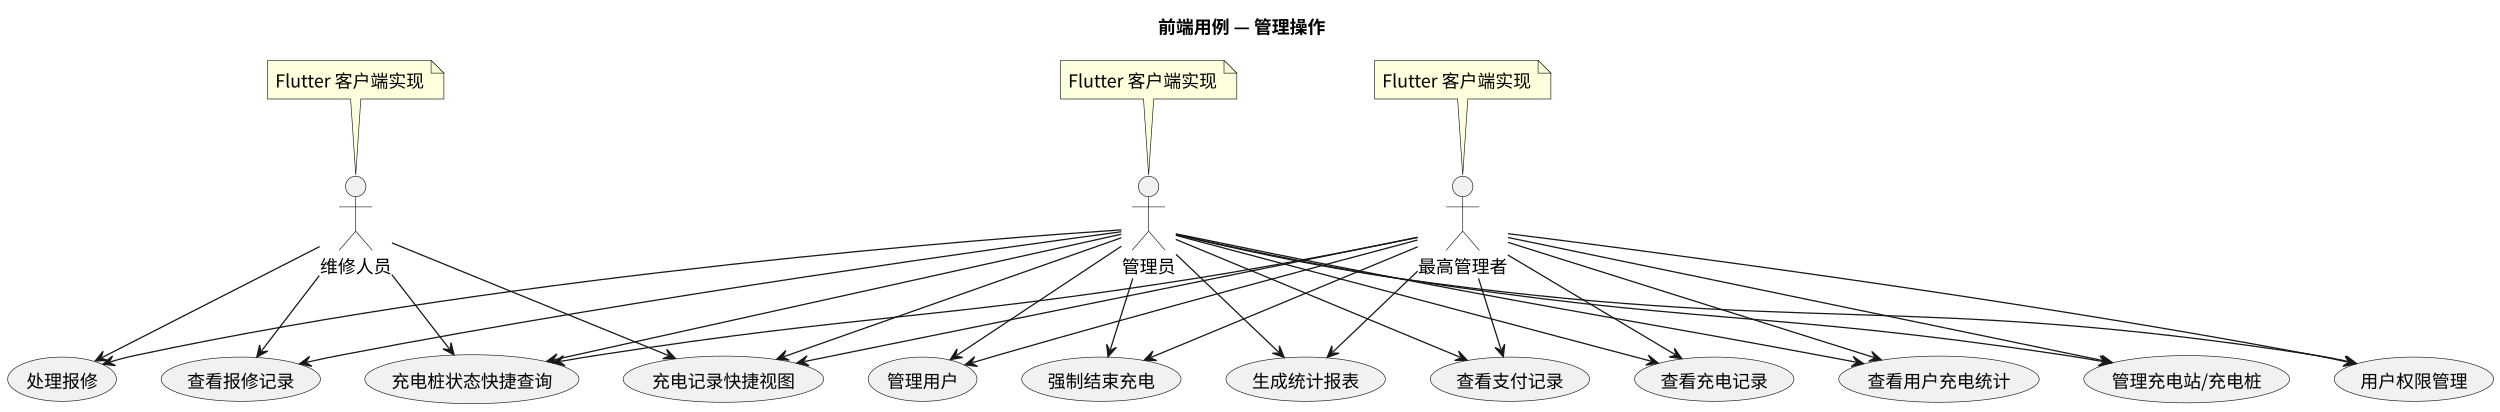
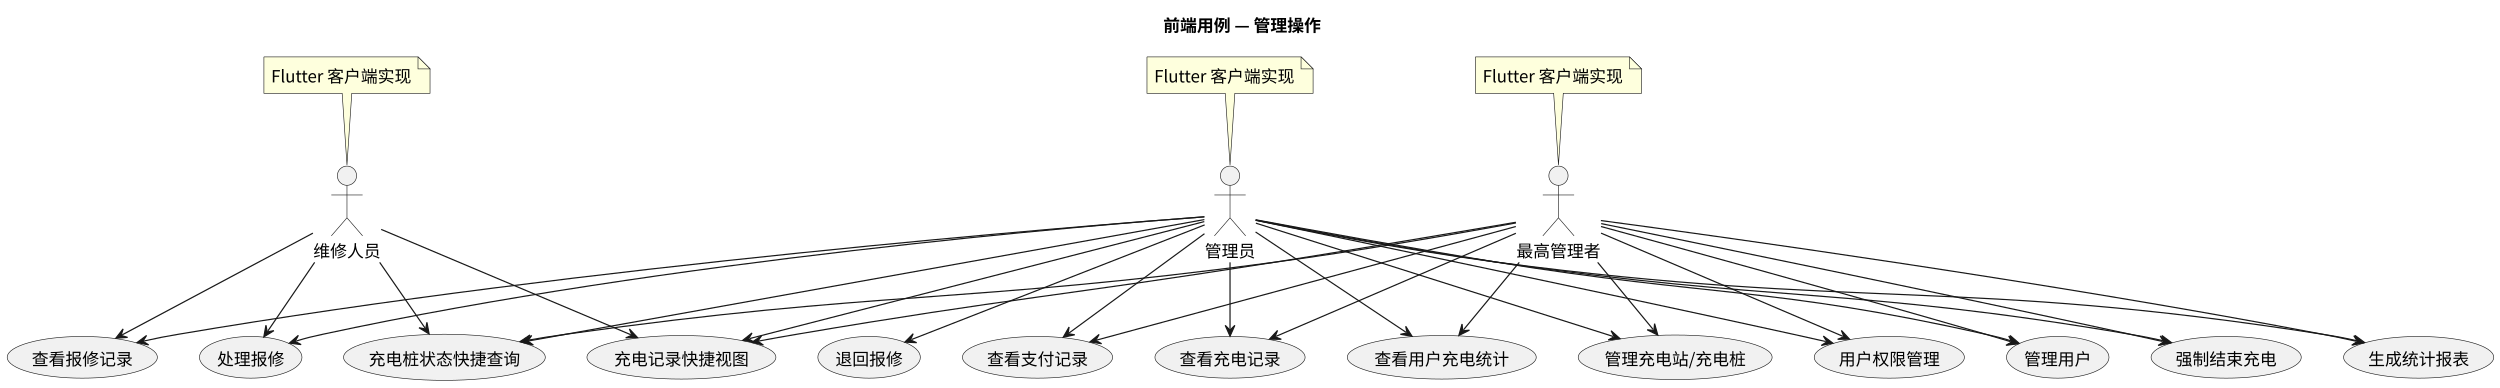
- <svg xmlns="http://www.w3.org/2000/svg" contentStyleType="text/css" data-diagram-type="DESCRIPTION" height="322px" preserveAspectRatio="none" style="width:1958px;height:322px;background:#FFFFFF;" version="1.1" viewBox="0 0 1958 322" width="1958px" zoomAndPan="magnify">
+ <svg xmlns="http://www.w3.org/2000/svg" contentStyleType="text/css" data-diagram-type="DESCRIPTION" height="322px" preserveAspectRatio="none" style="width:2078px;height:322px;background:#FFFFFF;" version="1.1" viewBox="0 0 2078 322" width="2078px" zoomAndPan="magnify">
  <defs />
  <g>
    <g class="title" data-source-line="3">
-       <text fill="#000000" font-family="Noto Sans CJK SC" font-size="14" font-weight="bold" lengthAdjust="spacing" textLength="131.067" x="906.963" y="26.24">前端用例 — 管理操作</text>
+       <text fill="#000000" font-family="Noto Sans CJK SC" font-size="14" font-weight="bold" lengthAdjust="spacing" textLength="131.067" x="966.863" y="26.24">前端用例 — 管理操作</text>
    </g>
    <g class="entity" data-entity="A" data-source-line="6" data-uid="ent0002" id="entity_A">
-       <ellipse cx="899.6" cy="146.052" fill="#F1F1F1" rx="8" ry="8" style="stroke:#181818;stroke-width:0.5;" />
-       <path d="M899.6,154.052 L899.6,181.052 M886.6,162.052 L912.6,162.052 M899.6,181.052 L886.6,196.052 M899.6,181.052 L912.6,196.052" fill="none" style="stroke:#181818;stroke-width:0.5;" />
-       <text fill="#000000" font-family="Noto Sans CJK SC" font-size="14" lengthAdjust="spacing" textLength="42" x="878.6" y="213.792">管理员</text>
+       <ellipse cx="1022.4" cy="146.052" fill="#F1F1F1" rx="8" ry="8" style="stroke:#181818;stroke-width:0.5;" />
+       <path d="M1022.4,154.052 L1022.4,181.052 M1009.4,162.052 L1035.4,162.052 M1022.4,181.052 L1009.4,196.052 M1022.4,181.052 L1035.4,196.052" fill="none" style="stroke:#181818;stroke-width:0.5;" />
+       <text fill="#000000" font-family="Noto Sans CJK SC" font-size="14" lengthAdjust="spacing" textLength="42" x="1001.4" y="213.792">管理员</text>
    </g>
    <g class="entity" data-entity="M" data-source-line="7" data-uid="ent0003" id="entity_M">
-       <ellipse cx="278.6" cy="146.052" fill="#F1F1F1" rx="8" ry="8" style="stroke:#181818;stroke-width:0.5;" />
-       <path d="M278.6,154.052 L278.6,181.052 M265.6,162.052 L291.6,162.052 M278.6,181.052 L265.6,196.052 M278.6,181.052 L291.6,196.052" fill="none" style="stroke:#181818;stroke-width:0.5;" />
-       <text fill="#000000" font-family="Noto Sans CJK SC" font-size="14" lengthAdjust="spacing" textLength="56" x="250.6" y="213.792">维修人员</text>
+       <ellipse cx="288.4" cy="146.052" fill="#F1F1F1" rx="8" ry="8" style="stroke:#181818;stroke-width:0.5;" />
+       <path d="M288.4,154.052 L288.4,181.052 M275.4,162.052 L301.4,162.052 M288.4,181.052 L275.4,196.052 M288.4,181.052 L301.4,196.052" fill="none" style="stroke:#181818;stroke-width:0.5;" />
+       <text fill="#000000" font-family="Noto Sans CJK SC" font-size="14" lengthAdjust="spacing" textLength="56" x="260.4" y="213.792">维修人员</text>
    </g>
    <g class="entity" data-entity="SA" data-source-line="8" data-uid="ent0004" id="entity_SA">
-       <ellipse cx="1145.6" cy="146.052" fill="#F1F1F1" rx="8" ry="8" style="stroke:#181818;stroke-width:0.5;" />
-       <path d="M1145.6,154.052 L1145.6,181.052 M1132.6,162.052 L1158.6,162.052 M1145.6,181.052 L1132.6,196.052 M1145.6,181.052 L1158.6,196.052" fill="none" style="stroke:#181818;stroke-width:0.5;" />
-       <text fill="#000000" font-family="Noto Sans CJK SC" font-size="14" lengthAdjust="spacing" textLength="70" x="1110.6" y="213.792">最高管理者</text>
+       <ellipse cx="1295.4" cy="146.052" fill="#F1F1F1" rx="8" ry="8" style="stroke:#181818;stroke-width:0.5;" />
+       <path d="M1295.4,154.052 L1295.4,181.052 M1282.4,162.052 L1308.4,162.052 M1295.4,181.052 L1282.4,196.052 M1295.4,181.052 L1308.4,196.052" fill="none" style="stroke:#181818;stroke-width:0.5;" />
+       <text fill="#000000" font-family="Noto Sans CJK SC" font-size="14" lengthAdjust="spacing" textLength="70" x="1260.4" y="213.792">最高管理者</text>
    </g>
    <g class="entity" data-entity="GMN5" data-source-line="10" data-uid="ent0006" id="entity_GMN5">
-       <path d="M830.56,47.272 L830.56,77.544 A0,0 0 0 0 830.56,77.544 L895.6,77.544 L899.6,137.172 L903.6,77.544 L968.641,77.544 A0,0 0 0 0 968.641,77.544 L968.641,57.272 L958.641,47.272 L830.56,47.272 A0,0 0 0 0 830.56,47.272" fill="#FEFFDD" style="stroke:#181818;stroke-width:0.5;" />
-       <path d="M958.641,47.272 L958.641,57.272 L968.641,57.272 L958.641,47.272" fill="#FEFFDD" style="stroke:#181818;stroke-width:0.5;" />
-       <text fill="#000000" font-family="Noto Sans CJK SC" font-size="14" lengthAdjust="spacing" textLength="117.082" x="836.56" y="68.512">Flutter 客户端实现</text>
+       <path d="M953.36,47.272 L953.36,77.544 A0,0 0 0 0 953.36,77.544 L1018.4,77.544 L1022.4,137.172 L1026.4,77.544 L1091.441,77.544 A0,0 0 0 0 1091.441,77.544 L1091.441,57.272 L1081.441,47.272 L953.36,47.272 A0,0 0 0 0 953.36,47.272" fill="#FEFFDD" style="stroke:#181818;stroke-width:0.5;" />
+       <path d="M1081.441,47.272 L1081.441,57.272 L1091.441,57.272 L1081.441,47.272" fill="#FEFFDD" style="stroke:#181818;stroke-width:0.5;" />
+       <text fill="#000000" font-family="Noto Sans CJK SC" font-size="14" lengthAdjust="spacing" textLength="117.082" x="959.36" y="68.512">Flutter 客户端实现</text>
    </g>
    <g class="entity" data-entity="GMN8" data-source-line="11" data-uid="ent0009" id="entity_GMN8">
-       <path d="M209.56,47.272 L209.56,77.544 A0,0 0 0 0 209.56,77.544 L274.6,77.544 L278.6,137.172 L282.6,77.544 L347.642,77.544 A0,0 0 0 0 347.642,77.544 L347.642,57.272 L337.642,47.272 L209.56,47.272 A0,0 0 0 0 209.56,47.272" fill="#FEFFDD" style="stroke:#181818;stroke-width:0.5;" />
-       <path d="M337.642,47.272 L337.642,57.272 L347.642,57.272 L337.642,47.272" fill="#FEFFDD" style="stroke:#181818;stroke-width:0.5;" />
-       <text fill="#000000" font-family="Noto Sans CJK SC" font-size="14" lengthAdjust="spacing" textLength="117.082" x="215.56" y="68.512">Flutter 客户端实现</text>
+       <path d="M219.36,47.272 L219.36,77.544 A0,0 0 0 0 219.36,77.544 L284.4,77.544 L288.4,137.172 L292.4,77.544 L357.442,77.544 A0,0 0 0 0 357.442,77.544 L357.442,57.272 L347.442,47.272 L219.36,47.272 A0,0 0 0 0 219.36,47.272" fill="#FEFFDD" style="stroke:#181818;stroke-width:0.5;" />
+       <path d="M347.442,47.272 L347.442,57.272 L357.442,57.272 L347.442,47.272" fill="#FEFFDD" style="stroke:#181818;stroke-width:0.5;" />
+       <text fill="#000000" font-family="Noto Sans CJK SC" font-size="14" lengthAdjust="spacing" textLength="117.082" x="225.36" y="68.512">Flutter 客户端实现</text>
    </g>
    <g class="entity" data-entity="GMN11" data-source-line="12" data-uid="ent0012" id="entity_GMN11">
-       <path d="M1076.56,47.272 L1076.56,77.544 A0,0 0 0 0 1076.56,77.544 L1141.6,77.544 L1145.6,137.172 L1149.6,77.544 L1214.641,77.544 A0,0 0 0 0 1214.641,77.544 L1214.641,57.272 L1204.641,47.272 L1076.56,47.272 A0,0 0 0 0 1076.56,47.272" fill="#FEFFDD" style="stroke:#181818;stroke-width:0.5;" />
-       <path d="M1204.641,47.272 L1204.641,57.272 L1214.641,57.272 L1204.641,47.272" fill="#FEFFDD" style="stroke:#181818;stroke-width:0.5;" />
-       <text fill="#000000" font-family="Noto Sans CJK SC" font-size="14" lengthAdjust="spacing" textLength="117.082" x="1082.56" y="68.512">Flutter 客户端实现</text>
+       <path d="M1226.36,47.272 L1226.36,77.544 A0,0 0 0 0 1226.36,77.544 L1291.4,77.544 L1295.4,137.172 L1299.4,77.544 L1364.441,77.544 A0,0 0 0 0 1364.441,77.544 L1364.441,57.272 L1354.441,47.272 L1226.36,47.272 A0,0 0 0 0 1226.36,47.272" fill="#FEFFDD" style="stroke:#181818;stroke-width:0.5;" />
+       <path d="M1354.441,47.272 L1354.441,57.272 L1364.441,57.272 L1354.441,47.272" fill="#FEFFDD" style="stroke:#181818;stroke-width:0.5;" />
+       <text fill="#000000" font-family="Noto Sans CJK SC" font-size="14" lengthAdjust="spacing" textLength="117.082" x="1232.36" y="68.512">Flutter 客户端实现</text>
    </g>
    <g class="entity" data-entity="HR" data-source-line="14" data-uid="ent0014" id="entity_HR">
-       <ellipse cx="48.598" cy="296.996" fill="#F1F1F1" rx="42.598" ry="17.334" style="stroke:#181818;stroke-width:0.5;" />
-       <text fill="#000000" font-family="Noto Sans CJK SC" font-size="14" lengthAdjust="spacing" textLength="56" x="20.598" y="303.632">处理报修</text>
+       <ellipse cx="208.398" cy="296.996" fill="#F1F1F1" rx="42.598" ry="17.334" style="stroke:#181818;stroke-width:0.5;" />
+       <text fill="#000000" font-family="Noto Sans CJK SC" font-size="14" lengthAdjust="spacing" textLength="56" x="180.398" y="303.632">处理报修</text>
    </g>
    <g class="entity" data-entity="MM" data-source-line="15" data-uid="ent0015" id="entity_MM">
-       <ellipse cx="1712.604" cy="296.989" fill="#F1F1F1" rx="80.584" ry="18.517" style="stroke:#181818;stroke-width:0.5;" />
-       <text fill="#000000" font-family="Noto Sans CJK SC" font-size="14" lengthAdjust="spacing" textLength="117.487" x="1653.86" y="303.625">管理充电站/充电桩</text>
+       <ellipse cx="1392.404" cy="296.989" fill="#F1F1F1" rx="80.584" ry="18.517" style="stroke:#181818;stroke-width:0.5;" />
+       <text fill="#000000" font-family="Noto Sans CJK SC" font-size="14" lengthAdjust="spacing" textLength="117.487" x="1333.66" y="303.625">管理充电站/充电桩</text>
    </g>
    <g class="entity" data-entity="PM" data-source-line="16" data-uid="ent0016" id="entity_PM">
-       <ellipse cx="1890.597" cy="296.996" fill="#F1F1F1" rx="62.397" ry="17.334" style="stroke:#181818;stroke-width:0.5;" />
-       <text fill="#000000" font-family="Noto Sans CJK SC" font-size="14" lengthAdjust="spacing" textLength="84" x="1848.597" y="303.632">用户权限管理</text>
+       <ellipse cx="1570.397" cy="296.996" fill="#F1F1F1" rx="62.397" ry="17.334" style="stroke:#181818;stroke-width:0.5;" />
+       <text fill="#000000" font-family="Noto Sans CJK SC" font-size="14" lengthAdjust="spacing" textLength="84" x="1528.397" y="303.632">用户权限管理</text>
    </g>
    <g class="entity" data-entity="MU" data-source-line="17" data-uid="ent0017" id="entity_MU">
-       <ellipse cx="722.598" cy="296.996" fill="#F1F1F1" rx="42.598" ry="17.334" style="stroke:#181818;stroke-width:0.5;" />
-       <text fill="#000000" font-family="Noto Sans CJK SC" font-size="14" lengthAdjust="spacing" textLength="56" x="694.598" y="303.632">管理用户</text>
+       <ellipse cx="1710.398" cy="296.996" fill="#F1F1F1" rx="42.598" ry="17.334" style="stroke:#181818;stroke-width:0.5;" />
+       <text fill="#000000" font-family="Noto Sans CJK SC" font-size="14" lengthAdjust="spacing" textLength="56" x="1682.398" y="303.632">管理用户</text>
    </g>
    <g class="entity" data-entity="FSC" data-source-line="18" data-uid="ent0018" id="entity_FSC">
-       <ellipse cx="862.597" cy="296.996" fill="#F1F1F1" rx="62.397" ry="17.334" style="stroke:#181818;stroke-width:0.5;" />
-       <text fill="#000000" font-family="Noto Sans CJK SC" font-size="14" lengthAdjust="spacing" textLength="84" x="820.597" y="303.632">强制结束充电</text>
+       <ellipse cx="1850.397" cy="296.996" fill="#F1F1F1" rx="62.397" ry="17.334" style="stroke:#181818;stroke-width:0.5;" />
+       <text fill="#000000" font-family="Noto Sans CJK SC" font-size="14" lengthAdjust="spacing" textLength="84" x="1808.397" y="303.632">强制结束充电</text>
    </g>
    <g class="entity" data-entity="GS" data-source-line="19" data-uid="ent0019" id="entity_GS">
-       <ellipse cx="1022.597" cy="296.996" fill="#F1F1F1" rx="62.397" ry="17.334" style="stroke:#181818;stroke-width:0.5;" />
-       <text fill="#000000" font-family="Noto Sans CJK SC" font-size="14" lengthAdjust="spacing" textLength="84" x="980.597" y="303.632">生成统计报表</text>
+       <ellipse cx="2010.397" cy="296.996" fill="#F1F1F1" rx="62.397" ry="17.334" style="stroke:#181818;stroke-width:0.5;" />
+       <text fill="#000000" font-family="Noto Sans CJK SC" font-size="14" lengthAdjust="spacing" textLength="84" x="1968.397" y="303.632">生成统计报表</text>
    </g>
    <g class="entity" data-entity="QC" data-source-line="20" data-uid="ent0020" id="entity_QC">
-       <ellipse cx="369.604" cy="296.993" fill="#F1F1F1" rx="83.854" ry="19.171" style="stroke:#181818;stroke-width:0.5;" />
-       <text fill="#000000" font-family="Noto Sans CJK SC" font-size="14" lengthAdjust="spacing" textLength="125.999" x="306.604" y="303.629">充电桩状态快捷查询</text>
+       <ellipse cx="369.404" cy="296.993" fill="#F1F1F1" rx="83.854" ry="19.171" style="stroke:#181818;stroke-width:0.5;" />
+       <text fill="#000000" font-family="Noto Sans CJK SC" font-size="14" lengthAdjust="spacing" textLength="125.999" x="306.404" y="303.629">充电桩状态快捷查询</text>
    </g>
    <g class="entity" data-entity="VR" data-source-line="21" data-uid="ent0021" id="entity_VR">
-       <ellipse cx="188.597" cy="296.996" fill="#F1F1F1" rx="62.397" ry="17.334" style="stroke:#181818;stroke-width:0.5;" />
-       <text fill="#000000" font-family="Noto Sans CJK SC" font-size="14" lengthAdjust="spacing" textLength="84" x="146.597" y="303.632">查看报修记录</text>
+       <ellipse cx="68.397" cy="296.996" fill="#F1F1F1" rx="62.397" ry="17.334" style="stroke:#181818;stroke-width:0.5;" />
+       <text fill="#000000" font-family="Noto Sans CJK SC" font-size="14" lengthAdjust="spacing" textLength="84" x="26.397" y="303.632">查看报修记录</text>
    </g>
    <g class="entity" data-entity="VPR" data-source-line="22" data-uid="ent0022" id="entity_VPR">
-       <ellipse cx="1182.597" cy="296.996" fill="#F1F1F1" rx="62.397" ry="17.334" style="stroke:#181818;stroke-width:0.5;" />
-       <text fill="#000000" font-family="Noto Sans CJK SC" font-size="14" lengthAdjust="spacing" textLength="84" x="1140.597" y="303.632">查看支付记录</text>
+       <ellipse cx="862.397" cy="296.996" fill="#F1F1F1" rx="62.397" ry="17.334" style="stroke:#181818;stroke-width:0.5;" />
+       <text fill="#000000" font-family="Noto Sans CJK SC" font-size="14" lengthAdjust="spacing" textLength="84" x="820.397" y="303.632">查看支付记录</text>
    </g>
    <g class="entity" data-entity="VCR" data-source-line="23" data-uid="ent0023" id="entity_VCR">
-       <ellipse cx="1342.597" cy="296.996" fill="#F1F1F1" rx="62.397" ry="17.334" style="stroke:#181818;stroke-width:0.5;" />
-       <text fill="#000000" font-family="Noto Sans CJK SC" font-size="14" lengthAdjust="spacing" textLength="84" x="1300.597" y="303.632">查看充电记录</text>
+       <ellipse cx="1022.397" cy="296.996" fill="#F1F1F1" rx="62.397" ry="17.334" style="stroke:#181818;stroke-width:0.5;" />
+       <text fill="#000000" font-family="Noto Sans CJK SC" font-size="14" lengthAdjust="spacing" textLength="84" x="980.397" y="303.632">查看充电记录</text>
    </g>
    <g class="entity" data-entity="QV" data-source-line="24" data-uid="ent0024" id="entity_QV">
-       <ellipse cx="566.598" cy="296.987" fill="#F1F1F1" rx="78.528" ry="18.105" style="stroke:#181818;stroke-width:0.5;" />
-       <text fill="#000000" font-family="Noto Sans CJK SC" font-size="14" lengthAdjust="spacing" textLength="111.999" x="510.598" y="303.623">充电记录快捷视图</text>
+       <ellipse cx="566.398" cy="296.987" fill="#F1F1F1" rx="78.528" ry="18.105" style="stroke:#181818;stroke-width:0.5;" />
+       <text fill="#000000" font-family="Noto Sans CJK SC" font-size="14" lengthAdjust="spacing" textLength="111.999" x="510.398" y="303.623">充电记录快捷视图</text>
    </g>
    <g class="entity" data-entity="UCS" data-source-line="25" data-uid="ent0025" id="entity_UCS">
-       <ellipse cx="1518.598" cy="296.987" fill="#F1F1F1" rx="78.528" ry="18.105" style="stroke:#181818;stroke-width:0.5;" />
-       <text fill="#000000" font-family="Noto Sans CJK SC" font-size="14" lengthAdjust="spacing" textLength="111.999" x="1462.598" y="303.623">查看用户充电统计</text>
+       <ellipse cx="1198.398" cy="296.987" fill="#F1F1F1" rx="78.528" ry="18.105" style="stroke:#181818;stroke-width:0.5;" />
+       <text fill="#000000" font-family="Noto Sans CJK SC" font-size="14" lengthAdjust="spacing" textLength="111.999" x="1142.398" y="303.623">查看用户充电统计</text>
    </g>
-     <g class="link" data-entity-1="A" data-entity-2="HR" data-source-line="27" data-uid="lnk26" id="link_A_HR">
-       <path d="M878.29,180.022 C785.8,186.122 410.15,213.742 108.6,277.822 C99.44,279.762 95.411,280.707 86.461,283.427" fill="none" id="A-to-HR" style="stroke:#181818;stroke-width:1;" />
-       <polygon fill="#181818" points="80.72,285.172,90.494,286.382,85.504,283.718,88.168,278.728,80.72,285.172" style="stroke:#181818;stroke-width:1;" />
+     <g class="entity" data-entity="RR" data-source-line="26" data-uid="ent0026" id="entity_RR">
+       <ellipse cx="722.398" cy="296.996" fill="#F1F1F1" rx="42.598" ry="17.334" style="stroke:#181818;stroke-width:0.5;" />
+       <text fill="#000000" font-family="Noto Sans CJK SC" font-size="14" lengthAdjust="spacing" textLength="56" x="694.398" y="303.632">退回报修</text>
    </g>
-     <g class="link" data-entity-1="A" data-entity-2="VR" data-source-line="28" data-uid="lnk27" id="link_A_VR">
-       <path d="M878.26,181.502 C797.99,192.222 506.56,232.162 268.6,277.822 C257.55,279.942 251.553,281.164 240.453,283.664" fill="none" id="A-to-VR" style="stroke:#181818;stroke-width:1;" />
-       <polygon fill="#181818" points="234.6,284.982,244.259,286.907,239.478,283.883,242.501,279.102,234.6,284.982" style="stroke:#181818;stroke-width:1;" />
+     <g class="link" data-entity-1="A" data-entity-2="HR" data-source-line="28" data-uid="lnk27" id="link_A_HR">
+       <path d="M1001.19,180.192 C911.52,186.852 554.92,216.032 268.4,277.822 C259.25,279.792 255.212,280.751 246.272,283.461" fill="none" id="A-to-HR" style="stroke:#181818;stroke-width:1;" />
+       <polygon fill="#181818" points="240.53,285.202,250.303,286.419,245.315,283.751,247.983,278.763,240.53,285.202" style="stroke:#181818;stroke-width:1;" />
    </g>
-     <g class="link" data-entity-1="A" data-entity-2="MM" data-source-line="29" data-uid="lnk28" id="link_A_MM">
-       <path d="M921.02,183.622 C956.67,191.702 1030.47,207.832 1093.6,217.822 C1323.82,254.232 1384.09,243.222 1614.6,277.822 C1627,279.682 1634.337,280.88 1646.947,283.17" fill="none" id="A-to-MM" style="stroke:#181818;stroke-width:1;" />
-       <polygon fill="#181818" points="1652.85,284.242,1644.71,278.698,1647.93,283.349,1643.28,286.569,1652.85,284.242" style="stroke:#181818;stroke-width:1;" />
+     <g class="link" data-entity-1="A" data-entity-2="VR" data-source-line="29" data-uid="lnk28" id="link_A_VR">
+       <path d="M1000.98,180.232 C902.79,187.532 486.02,220.512 148.4,277.822 C137.16,279.732 130.993,280.893 119.763,283.423" fill="none" id="A-to-VR" style="stroke:#181818;stroke-width:1;" />
+       <polygon fill="#181818" points="113.91,284.742,123.569,286.666,118.788,283.643,121.811,278.862,113.91,284.742" style="stroke:#181818;stroke-width:1;" />
    </g>
-     <g class="link" data-entity-1="A" data-entity-2="PM" data-source-line="30" data-uid="lnk29" id="link_A_PM">
-       <path d="M920.99,183.842 C956.59,192.242 1030.33,208.822 1093.6,217.822 C1410.19,262.842 1494.57,228.952 1810.6,277.822 C1822,279.582 1828.336,280.737 1839.686,283.287" fill="none" id="A-to-PM" style="stroke:#181818;stroke-width:1;" />
-       <polygon fill="#181818" points="1845.54,284.602,1837.636,278.726,1840.662,283.506,1835.882,286.532,1845.54,284.602" style="stroke:#181818;stroke-width:1;" />
+     <g class="link" data-entity-1="A" data-entity-2="MM" data-source-line="30" data-uid="lnk29" id="link_A_MM">
+       <path d="M1043.89,185.502 C1102.5,204.082 1260.361,254.128 1340.811,279.638" fill="none" id="A-to-MM" style="stroke:#181818;stroke-width:1;" />
+       <polygon fill="#181818" points="1346.53,281.452,1339.16,274.919,1341.764,279.941,1336.742,282.545,1346.53,281.452" style="stroke:#181818;stroke-width:1;" />
    </g>
-     <g class="link" data-entity-1="A" data-entity-2="MU" data-source-line="31" data-uid="lnk30" id="link_A_MU">
-       <path d="M878.25,192.832 C844.32,215.322 783.451,255.657 749.301,278.297" fill="none" id="A-to-MU" style="stroke:#181818;stroke-width:1;" />
-       <polygon fill="#181818" points="744.3,281.612,754.011,279.973,748.467,278.849,749.591,273.305,744.3,281.612" style="stroke:#181818;stroke-width:1;" />
+     <g class="link" data-entity-1="A" data-entity-2="PM" data-source-line="31" data-uid="lnk30" id="link_A_PM">
+       <path d="M1043.88,183.122 C1110.33,196.862 1318.42,240.072 1490.4,277.822 C1501.11,280.172 1506.758,281.426 1517.618,283.886" fill="none" id="A-to-PM" style="stroke:#181818;stroke-width:1;" />
+       <polygon fill="#181818" points="1523.47,285.212,1515.576,279.322,1518.593,284.107,1513.809,287.125,1523.47,285.212" style="stroke:#181818;stroke-width:1;" />
    </g>
-     <g class="link" data-entity-1="A" data-entity-2="FSC" data-source-line="32" data-uid="lnk31" id="link_A_FSC">
-       <path d="M887.17,218.072 C880.58,238.972 874.635,257.82 869.625,273.7" fill="none" id="A-to-FSC" style="stroke:#181818;stroke-width:1;" />
-       <polygon fill="#181818" points="867.82,279.422,874.342,272.042,869.324,274.654,866.713,269.635,867.82,279.422" style="stroke:#181818;stroke-width:1;" />
+     <g class="link" data-entity-1="A" data-entity-2="MU" data-source-line="32" data-uid="lnk31" id="link_A_MU">
+       <path d="M1043.7,182.672 C1083.07,189.982 1169.93,205.902 1243.4,217.822 C1423.88,247.102 1471.97,237.882 1650.4,277.822 C1659.53,279.862 1663.56,280.836 1672.5,283.555" fill="none" id="A-to-MU" style="stroke:#181818;stroke-width:1;" />
+       <polygon fill="#181818" points="1678.24,285.302,1670.794,278.855,1673.457,283.846,1668.465,286.509,1678.24,285.302" style="stroke:#181818;stroke-width:1;" />
    </g>
-     <g class="link" data-entity-1="A" data-entity-2="GS" data-source-line="33" data-uid="lnk32" id="link_A_GS">
-       <path d="M921.02,199.122 C945.11,222.092 979.388,254.781 1001.418,275.791" fill="none" id="A-to-GS" style="stroke:#181818;stroke-width:1;" />
-       <polygon fill="#181818" points="1005.76,279.932,1002.008,270.826,1002.142,276.481,996.486,276.615,1005.76,279.932" style="stroke:#181818;stroke-width:1;" />
+     <g class="link" data-entity-1="A" data-entity-2="FSC" data-source-line="33" data-uid="lnk32" id="link_A_FSC">
+       <path d="M1043.66,182.902 C1082.98,190.602 1169.75,207.122 1243.4,217.822 C1476.68,251.722 1537.99,238.322 1770.4,277.822 C1781.63,279.732 1787.796,280.908 1799.026,283.428" fill="none" id="A-to-FSC" style="stroke:#181818;stroke-width:1;" />
+       <polygon fill="#181818" points="1804.88,284.742,1796.974,278.868,1800.001,283.647,1795.223,286.674,1804.88,284.742" style="stroke:#181818;stroke-width:1;" />
    </g>
-     <g class="link" data-entity-1="A" data-entity-2="QC" data-source-line="34" data-uid="lnk33" id="link_A_QC">
-       <path d="M878.16,183.432 C802.35,200.212 550.978,255.845 434.108,281.715" fill="none" id="A-to-QC" style="stroke:#181818;stroke-width:1;" />
-       <polygon fill="#181818" points="428.25,283.012,437.902,284.972,433.132,281.931,436.173,277.161,428.25,283.012" style="stroke:#181818;stroke-width:1;" />
+     <g class="link" data-entity-1="A" data-entity-2="GS" data-source-line="34" data-uid="lnk33" id="link_A_GS">
+       <path d="M1043.63,183.092 C1082.91,191.092 1169.61,208.082 1243.4,217.822 C1547.26,257.912 1627.59,230.432 1930.4,277.822 C1941.79,279.602 1948.136,280.766 1959.476,283.316" fill="none" id="A-to-GS" style="stroke:#181818;stroke-width:1;" />
+       <polygon fill="#181818" points="1965.33,284.632,1957.427,278.755,1960.452,283.535,1955.672,286.56,1965.33,284.632" style="stroke:#181818;stroke-width:1;" />
    </g>
-     <g class="link" data-entity-1="A" data-entity-2="QV" data-source-line="35" data-uid="lnk34" id="link_A_QV">
-       <path d="M878.26,186.202 C824,205.312 685.639,254.059 613.979,279.299" fill="none" id="A-to-QV" style="stroke:#181818;stroke-width:1;" />
-       <polygon fill="#181818" points="608.32,281.292,618.138,282.075,613.036,279.631,615.48,274.529,608.32,281.292" style="stroke:#181818;stroke-width:1;" />
+     <g class="link" data-entity-1="A" data-entity-2="QC" data-source-line="35" data-uid="lnk34" id="link_A_QC">
+       <path d="M1001.08,182.512 C927.48,195.722 677.15,240.652 470.4,277.822 C458.56,279.952 451.845,281.148 439.685,283.338" fill="none" id="A-to-QC" style="stroke:#181818;stroke-width:1;" />
+       <polygon fill="#181818" points="433.78,284.402,443.346,286.743,438.701,283.516,441.928,278.87,433.78,284.402" style="stroke:#181818;stroke-width:1;" />
    </g>
-     <g class="link" data-entity-1="A" data-entity-2="VCR" data-source-line="36" data-uid="lnk35" id="link_A_VCR">
-       <path d="M920.96,184.342 C989.58,202.512 1199.49,258.096 1292.92,282.836" fill="none" id="A-to-VCR" style="stroke:#181818;stroke-width:1;" />
-       <polygon fill="#181818" points="1298.72,284.372,1291.044,278.201,1293.887,283.092,1288.996,285.935,1298.72,284.372" style="stroke:#181818;stroke-width:1;" />
+     <g class="link" data-entity-1="A" data-entity-2="QV" data-source-line="36" data-uid="lnk35" id="link_A_QV">
+       <path d="M1001.01,184.182 C932.43,201.832 722.481,255.837 623.161,281.387" fill="none" id="A-to-QV" style="stroke:#181818;stroke-width:1;" />
+       <polygon fill="#181818" points="617.35,282.882,627.063,284.514,622.192,281.636,625.07,276.766,617.35,282.882" style="stroke:#181818;stroke-width:1;" />
    </g>
-     <g class="link" data-entity-1="A" data-entity-2="VPR" data-source-line="37" data-uid="lnk36" id="link_A_VPR">
-       <path d="M920.87,187.502 C969.72,207.752 1084.687,255.404 1143.577,279.814" fill="none" id="A-to-VPR" style="stroke:#181818;stroke-width:1;" />
-       <polygon fill="#181818" points="1149.12,282.112,1142.338,274.971,1144.501,280.197,1139.274,282.361,1149.12,282.112" style="stroke:#181818;stroke-width:1;" />
+     <g class="link" data-entity-1="A" data-entity-2="VCR" data-source-line="37" data-uid="lnk36" id="link_A_VCR">
+       <path d="M1022.4,218.072 C1022.4,238.972 1022.4,257.542 1022.4,273.422" fill="none" id="A-to-VCR" style="stroke:#181818;stroke-width:1;" />
+       <polygon fill="#181818" points="1022.4,279.422,1026.4,270.422,1022.4,274.422,1018.4,270.422,1022.4,279.422" style="stroke:#181818;stroke-width:1;" />
    </g>
-     <g class="link" data-entity-1="A" data-entity-2="UCS" data-source-line="38" data-uid="lnk37" id="link_A_UCS">
-       <path d="M920.82,183.102 C956.47,190.492 1030.67,205.732 1093.6,217.822 C1239.56,245.852 1276.47,250.662 1422.6,277.822 C1434.52,280.032 1441.374,281.32 1453.564,283.62" fill="none" id="A-to-UCS" style="stroke:#181818;stroke-width:1;" />
-       <polygon fill="#181818" points="1459.46,284.732,1451.358,279.133,1454.547,283.805,1449.874,286.994,1459.46,284.732" style="stroke:#181818;stroke-width:1;" />
+     <g class="link" data-entity-1="A" data-entity-2="VPR" data-source-line="38" data-uid="lnk37" id="link_A_VPR">
+       <path d="M1001.15,194.262 C970.55,216.702 919.218,254.323 888.568,276.803" fill="none" id="A-to-VPR" style="stroke:#181818;stroke-width:1;" />
+       <polygon fill="#181818" points="883.73,280.352,893.353,278.255,887.762,277.395,888.622,271.804,883.73,280.352" style="stroke:#181818;stroke-width:1;" />
    </g>
-     <g class="link" data-entity-1="M" data-entity-2="HR" data-source-line="39" data-uid="lnk38" id="link_M_HR">
-       <path d="M250.4,193.072 C205.41,216.012 123.415,257.837 79.895,280.026" fill="none" id="M-to-HR" style="stroke:#181818;stroke-width:1;" />
-       <polygon fill="#181818" points="74.55,282.752,84.385,282.227,79.004,280.481,80.751,275.1,74.55,282.752" style="stroke:#181818;stroke-width:1;" />
+     <g class="link" data-entity-1="A" data-entity-2="UCS" data-source-line="39" data-uid="lnk38" id="link_A_UCS">
+       <path d="M1043.63,192.832 C1076.36,214.652 1133.987,253.064 1168.707,276.204" fill="none" id="A-to-UCS" style="stroke:#181818;stroke-width:1;" />
+       <polygon fill="#181818" points="1173.7,279.532,1168.429,271.212,1169.539,276.759,1163.993,277.869,1173.7,279.532" style="stroke:#181818;stroke-width:1;" />
    </g>
-     <g class="link" data-entity-1="M" data-entity-2="VR" data-source-line="40" data-uid="lnk39" id="link_M_VR">
-       <path d="M250.12,215.802 C233.64,237.282 217.382,258.471 204.762,274.921" fill="none" id="M-to-VR" style="stroke:#181818;stroke-width:1;" />
-       <polygon fill="#181818" points="201.11,279.682,209.762,274.976,204.153,275.715,203.415,270.106,201.11,279.682" style="stroke:#181818;stroke-width:1;" />
+     <g class="link" data-entity-1="A" data-entity-2="RR" data-source-line="40" data-uid="lnk39" id="link_A_RR">
+       <path d="M1001.3,186.932 C948.89,207.432 818.198,258.526 757.688,282.196" fill="none" id="A-to-RR" style="stroke:#181818;stroke-width:1;" />
+       <polygon fill="#181818" points="752.1,284.382,761.939,284.828,756.756,282.56,759.024,277.378,752.1,284.382" style="stroke:#181818;stroke-width:1;" />
    </g>
-     <g class="link" data-entity-1="M" data-entity-2="QV" data-source-line="41" data-uid="lnk40" id="link_M_QV">
-       <path d="M307,190.252 C359.22,211.522 464.923,254.579 523.383,278.389" fill="none" id="M-to-QV" style="stroke:#181818;stroke-width:1;" />
-       <polygon fill="#181818" points="528.94,280.652,522.114,273.553,524.309,278.766,519.096,280.962,528.94,280.652" style="stroke:#181818;stroke-width:1;" />
+     <g class="link" data-entity-1="M" data-entity-2="HR" data-source-line="41" data-uid="lnk40" id="link_M_HR">
+       <path d="M261.54,218.072 C247.1,239.242 233.481,259.215 222.671,275.065" fill="none" id="M-to-HR" style="stroke:#181818;stroke-width:1;" />
+       <polygon fill="#181818" points="219.29,280.022,227.666,274.84,222.107,275.891,221.056,270.333,219.29,280.022" style="stroke:#181818;stroke-width:1;" />
    </g>
-     <g class="link" data-entity-1="M" data-entity-2="QC" data-source-line="42" data-uid="lnk41" id="link_M_QC">
-       <path d="M306.89,215.162 C323.07,236.012 338.963,256.501 351.893,273.171" fill="none" id="M-to-QC" style="stroke:#181818;stroke-width:1;" />
-       <polygon fill="#181818" points="355.57,277.912,353.215,268.349,352.506,273.961,346.893,273.252,355.57,277.912" style="stroke:#181818;stroke-width:1;" />
+     <g class="link" data-entity-1="M" data-entity-2="VR" data-source-line="42" data-uid="lnk41" id="link_M_VR">
+       <path d="M260.09,193.782 C217.73,216.362 143.634,255.868 101.544,278.318" fill="none" id="M-to-VR" style="stroke:#181818;stroke-width:1;" />
+       <polygon fill="#181818" points="96.25,281.142,106.073,280.436,100.662,278.789,102.308,273.377,96.25,281.142" style="stroke:#181818;stroke-width:1;" />
    </g>
-     <g class="link" data-entity-1="SA" data-entity-2="MM" data-source-line="43" data-uid="lnk42" id="link_SA_MM">
-       <path d="M1181.07,186.022 C1276.1,205.682 1531.314,258.486 1648.474,282.726" fill="none" id="SA-to-MM" style="stroke:#181818;stroke-width:1;" />
-       <polygon fill="#181818" points="1654.35,283.942,1646.347,278.201,1649.454,282.929,1644.726,286.036,1654.35,283.942" style="stroke:#181818;stroke-width:1;" />
+     <g class="link" data-entity-1="M" data-entity-2="QV" data-source-line="43" data-uid="lnk42" id="link_M_QV">
+       <path d="M316.84,190.682 C367.63,212.122 468.302,254.6 524.382,278.26" fill="none" id="M-to-QV" style="stroke:#181818;stroke-width:1;" />
+       <polygon fill="#181818" points="529.91,280.592,523.173,273.408,525.303,278.648,520.063,280.779,529.91,280.592" style="stroke:#181818;stroke-width:1;" />
    </g>
-     <g class="link" data-entity-1="SA" data-entity-2="PM" data-source-line="44" data-uid="lnk43" id="link_SA_PM">
-       <path d="M1181.08,183.012 C1280.72,195.392 1571.4,232.892 1810.6,277.822 C1821.66,279.902 1827.657,281.104 1838.757,283.604" fill="none" id="SA-to-PM" style="stroke:#181818;stroke-width:1;" />
-       <polygon fill="#181818" points="1844.61,284.922,1836.709,279.042,1839.732,283.823,1834.951,286.847,1844.61,284.922" style="stroke:#181818;stroke-width:1;" />
+     <g class="link" data-entity-1="M" data-entity-2="QC" data-source-line="44" data-uid="lnk43" id="link_M_QC">
+       <path d="M315.59,218.072 C329.47,238.172 342.291,256.734 353.261,272.624" fill="none" id="M-to-QC" style="stroke:#181818;stroke-width:1;" />
+       <polygon fill="#181818" points="356.67,277.562,354.849,267.883,353.829,273.447,348.265,272.428,356.67,277.562" style="stroke:#181818;stroke-width:1;" />
    </g>
-     <g class="link" data-entity-1="SA" data-entity-2="MU" data-source-line="45" data-uid="lnk44" id="link_SA_MU">
-       <path d="M1110.21,188.002 C1045.18,205.202 902.35,243.342 782.6,277.822 C773.92,280.322 770.305,281.38 761.615,284" fill="none" id="SA-to-MU" style="stroke:#181818;stroke-width:1;" />
-       <polygon fill="#181818" points="755.87,285.732,765.641,286.964,760.657,284.289,763.332,279.304,755.87,285.732" style="stroke:#181818;stroke-width:1;" />
+     <g class="link" data-entity-1="SA" data-entity-2="MM" data-source-line="45" data-uid="lnk44" id="link_SA_MM">
+       <path d="M1327.97,218.072 C1344.92,238.572 1360.966,257.978 1374.116,273.878" fill="none" id="SA-to-MM" style="stroke:#181818;stroke-width:1;" />
+       <polygon fill="#181818" points="1377.94,278.502,1375.286,269.017,1374.753,274.649,1369.122,274.116,1377.94,278.502" style="stroke:#181818;stroke-width:1;" />
    </g>
-     <g class="link" data-entity-1="SA" data-entity-2="FSC" data-source-line="46" data-uid="lnk45" id="link_SA_FSC">
-       <path d="M1110.33,193.302 C1055.36,216.092 955.523,257.474 901.653,279.804" fill="none" id="SA-to-FSC" style="stroke:#181818;stroke-width:1;" />
-       <polygon fill="#181818" points="896.11,282.102,905.956,282.351,900.729,280.187,902.892,274.961,896.11,282.102" style="stroke:#181818;stroke-width:1;" />
+     <g class="link" data-entity-1="SA" data-entity-2="PM" data-source-line="46" data-uid="lnk45" id="link_SA_PM">
+       <path d="M1330.79,193.782 C1384.31,216.612 1479.621,257.267 1531.771,279.517" fill="none" id="SA-to-PM" style="stroke:#181818;stroke-width:1;" />
+       <polygon fill="#181818" points="1537.29,281.872,1530.582,274.661,1532.691,279.91,1527.442,282.019,1537.29,281.872" style="stroke:#181818;stroke-width:1;" />
    </g>
-     <g class="link" data-entity-1="SA" data-entity-2="GS" data-source-line="47" data-uid="lnk46" id="link_SA_GS">
-       <path d="M1110.35,212.302 C1087.07,234.502 1061.942,258.471 1043.772,275.801" fill="none" id="SA-to-GS" style="stroke:#181818;stroke-width:1;" />
-       <polygon fill="#181818" points="1039.43,279.942,1048.704,276.625,1043.048,276.491,1043.182,270.836,1039.43,279.942" style="stroke:#181818;stroke-width:1;" />
+     <g class="link" data-entity-1="SA" data-entity-2="MU" data-source-line="47" data-uid="lnk46" id="link_SA_MU">
+       <path d="M1330.74,188.282 C1394.65,205.692 1533.66,243.852 1650.4,277.822 C1659.07,280.342 1662.688,281.402 1671.368,284.032" fill="none" id="SA-to-MU" style="stroke:#181818;stroke-width:1;" />
+       <polygon fill="#181818" points="1677.11,285.772,1669.657,279.334,1672.325,284.322,1667.337,286.99,1677.11,285.772" style="stroke:#181818;stroke-width:1;" />
    </g>
-     <g class="link" data-entity-1="SA" data-entity-2="VCR" data-source-line="48" data-uid="lnk47" id="link_SA_VCR">
-       <path d="M1180.82,199.652 C1220,222.982 1277.184,257.043 1311.924,277.723" fill="none" id="SA-to-VCR" style="stroke:#181818;stroke-width:1;" />
-       <polygon fill="#181818" points="1317.08,280.792,1311.392,272.751,1312.784,278.234,1307.301,279.625,1317.08,280.792" style="stroke:#181818;stroke-width:1;" />
+     <g class="link" data-entity-1="SA" data-entity-2="FSC" data-source-line="48" data-uid="lnk47" id="link_SA_FSC">
+       <path d="M1330.9,185.872 C1409.94,201.922 1606.39,242.082 1770.4,277.822 C1781.11,280.152 1786.768,281.405 1797.619,283.865" fill="none" id="SA-to-FSC" style="stroke:#181818;stroke-width:1;" />
+       <polygon fill="#181818" points="1803.47,285.192,1795.577,279.301,1798.594,284.086,1793.808,287.103,1803.47,285.192" style="stroke:#181818;stroke-width:1;" />
    </g>
-     <g class="link" data-entity-1="SA" data-entity-2="QC" data-source-line="49" data-uid="lnk48" id="link_SA_QC">
-       <path d="M1110.38,185.962 C1069.09,194.332 998.57,208.172 937.6,217.822 C730.91,250.512 677.42,245.952 470.6,277.822 C458.45,279.692 451.419,280.83 438.999,283.02" fill="none" id="SA-to-QC" style="stroke:#181818;stroke-width:1;" />
-       <polygon fill="#181818" points="433.09,284.062,442.648,286.438,438.014,283.194,441.259,278.56,433.09,284.062" style="stroke:#181818;stroke-width:1;" />
+     <g class="link" data-entity-1="SA" data-entity-2="GS" data-source-line="49" data-uid="lnk48" id="link_SA_GS">
+       <path d="M1330.65,183.322 C1427.05,196.202 1703,234.302 1930.4,277.822 C1941.45,279.932 1947.447,281.154 1958.547,283.654" fill="none" id="SA-to-GS" style="stroke:#181818;stroke-width:1;" />
+       <polygon fill="#181818" points="1964.4,284.972,1956.499,279.092,1959.522,283.873,1954.741,286.897,1964.4,284.972" style="stroke:#181818;stroke-width:1;" />
    </g>
-     <g class="link" data-entity-1="SA" data-entity-2="QV" data-source-line="50" data-uid="lnk49" id="link_SA_QV">
-       <path d="M1110.25,185.842 C1013.39,205.472 748.92,259.05 629.931,283.16" fill="none" id="SA-to-QV" style="stroke:#181818;stroke-width:1;" />
-       <polygon fill="#181818" points="624.05,284.352,633.665,286.485,628.95,283.359,632.076,278.644,624.05,284.352" style="stroke:#181818;stroke-width:1;" />
+     <g class="link" data-entity-1="SA" data-entity-2="VCR" data-source-line="50" data-uid="lnk49" id="link_SA_VCR">
+       <path d="M1259.99,193.902 C1206.75,216.772 1112.352,257.333 1060.702,279.533" fill="none" id="SA-to-VCR" style="stroke:#181818;stroke-width:1;" />
+       <polygon fill="#181818" points="1055.19,281.902,1065.038,282.023,1059.784,279.928,1061.879,274.673,1055.19,281.902" style="stroke:#181818;stroke-width:1;" />
    </g>
-     <g class="link" data-entity-1="SA" data-entity-2="VPR" data-source-line="51" data-uid="lnk50" id="link_SA_VPR">
-       <path d="M1158.02,218.072 C1164.61,238.972 1170.555,257.82 1175.565,273.7" fill="none" id="SA-to-VPR" style="stroke:#181818;stroke-width:1;" />
-       <polygon fill="#181818" points="1177.37,279.422,1178.477,269.635,1175.866,274.654,1170.848,272.042,1177.37,279.422" style="stroke:#181818;stroke-width:1;" />
+     <g class="link" data-entity-1="SA" data-entity-2="QC" data-source-line="51" data-uid="lnk50" id="link_SA_QC">
+       <path d="M1260.07,185.292 C1214.18,193.702 1131.52,208.292 1060.4,217.822 C799.16,252.822 731.4,241.122 470.4,277.822 C458.05,279.552 450.81,280.669 438.22,282.869" fill="none" id="SA-to-QC" style="stroke:#181818;stroke-width:1;" />
+       <polygon fill="#181818" points="432.31,283.902,441.864,286.293,437.235,283.041,440.487,278.412,432.31,283.902" style="stroke:#181818;stroke-width:1;" />
    </g>
-     <g class="link" data-entity-1="SA" data-entity-2="UCS" data-source-line="52" data-uid="lnk51" id="link_SA_UCS">
-       <path d="M1181.03,189.822 C1249.13,211.242 1392.486,256.332 1467.646,279.972" fill="none" id="SA-to-UCS" style="stroke:#181818;stroke-width:1;" />
-       <polygon fill="#181818" points="1473.37,281.772,1465.985,275.256,1468.6,280.272,1463.584,282.887,1473.37,281.772" style="stroke:#181818;stroke-width:1;" />
+     <g class="link" data-entity-1="SA" data-entity-2="QV" data-source-line="52" data-uid="lnk51" id="link_SA_QV">
+       <path d="M1259.99,184.752 C1214.02,192.602 1131.27,206.582 1060.4,217.822 C883.72,245.852 838.76,247.852 662.4,277.822 C650.27,279.882 643.218,281.129 630.868,283.439" fill="none" id="SA-to-QV" style="stroke:#181818;stroke-width:1;" />
+       <polygon fill="#181818" points="624.97,284.542,634.552,286.819,629.885,283.623,633.081,278.955,624.97,284.542" style="stroke:#181818;stroke-width:1;" />
+     </g>
+     <g class="link" data-entity-1="SA" data-entity-2="VPR" data-source-line="53" data-uid="lnk52" id="link_SA_VPR">
+       <path d="M1259.96,188.282 C1181.19,209.622 997.541,259.383 911.731,282.623" fill="none" id="SA-to-VPR" style="stroke:#181818;stroke-width:1;" />
+       <polygon fill="#181818" points="905.94,284.192,915.673,285.7,910.766,282.885,913.581,277.978,905.94,284.192" style="stroke:#181818;stroke-width:1;" />
+     </g>
+     <g class="link" data-entity-1="SA" data-entity-2="UCS" data-source-line="54" data-uid="lnk53" id="link_SA_UCS">
+       <path d="M1262.83,218.072 C1245.77,238.702 1229.564,258.298 1216.424,274.188" fill="none" id="SA-to-UCS" style="stroke:#181818;stroke-width:1;" />
+       <polygon fill="#181818" points="1212.6,278.812,1221.418,274.425,1215.786,274.959,1215.253,269.327,1212.6,278.812" style="stroke:#181818;stroke-width:1;" />
    </g>
  </g>
</svg>
